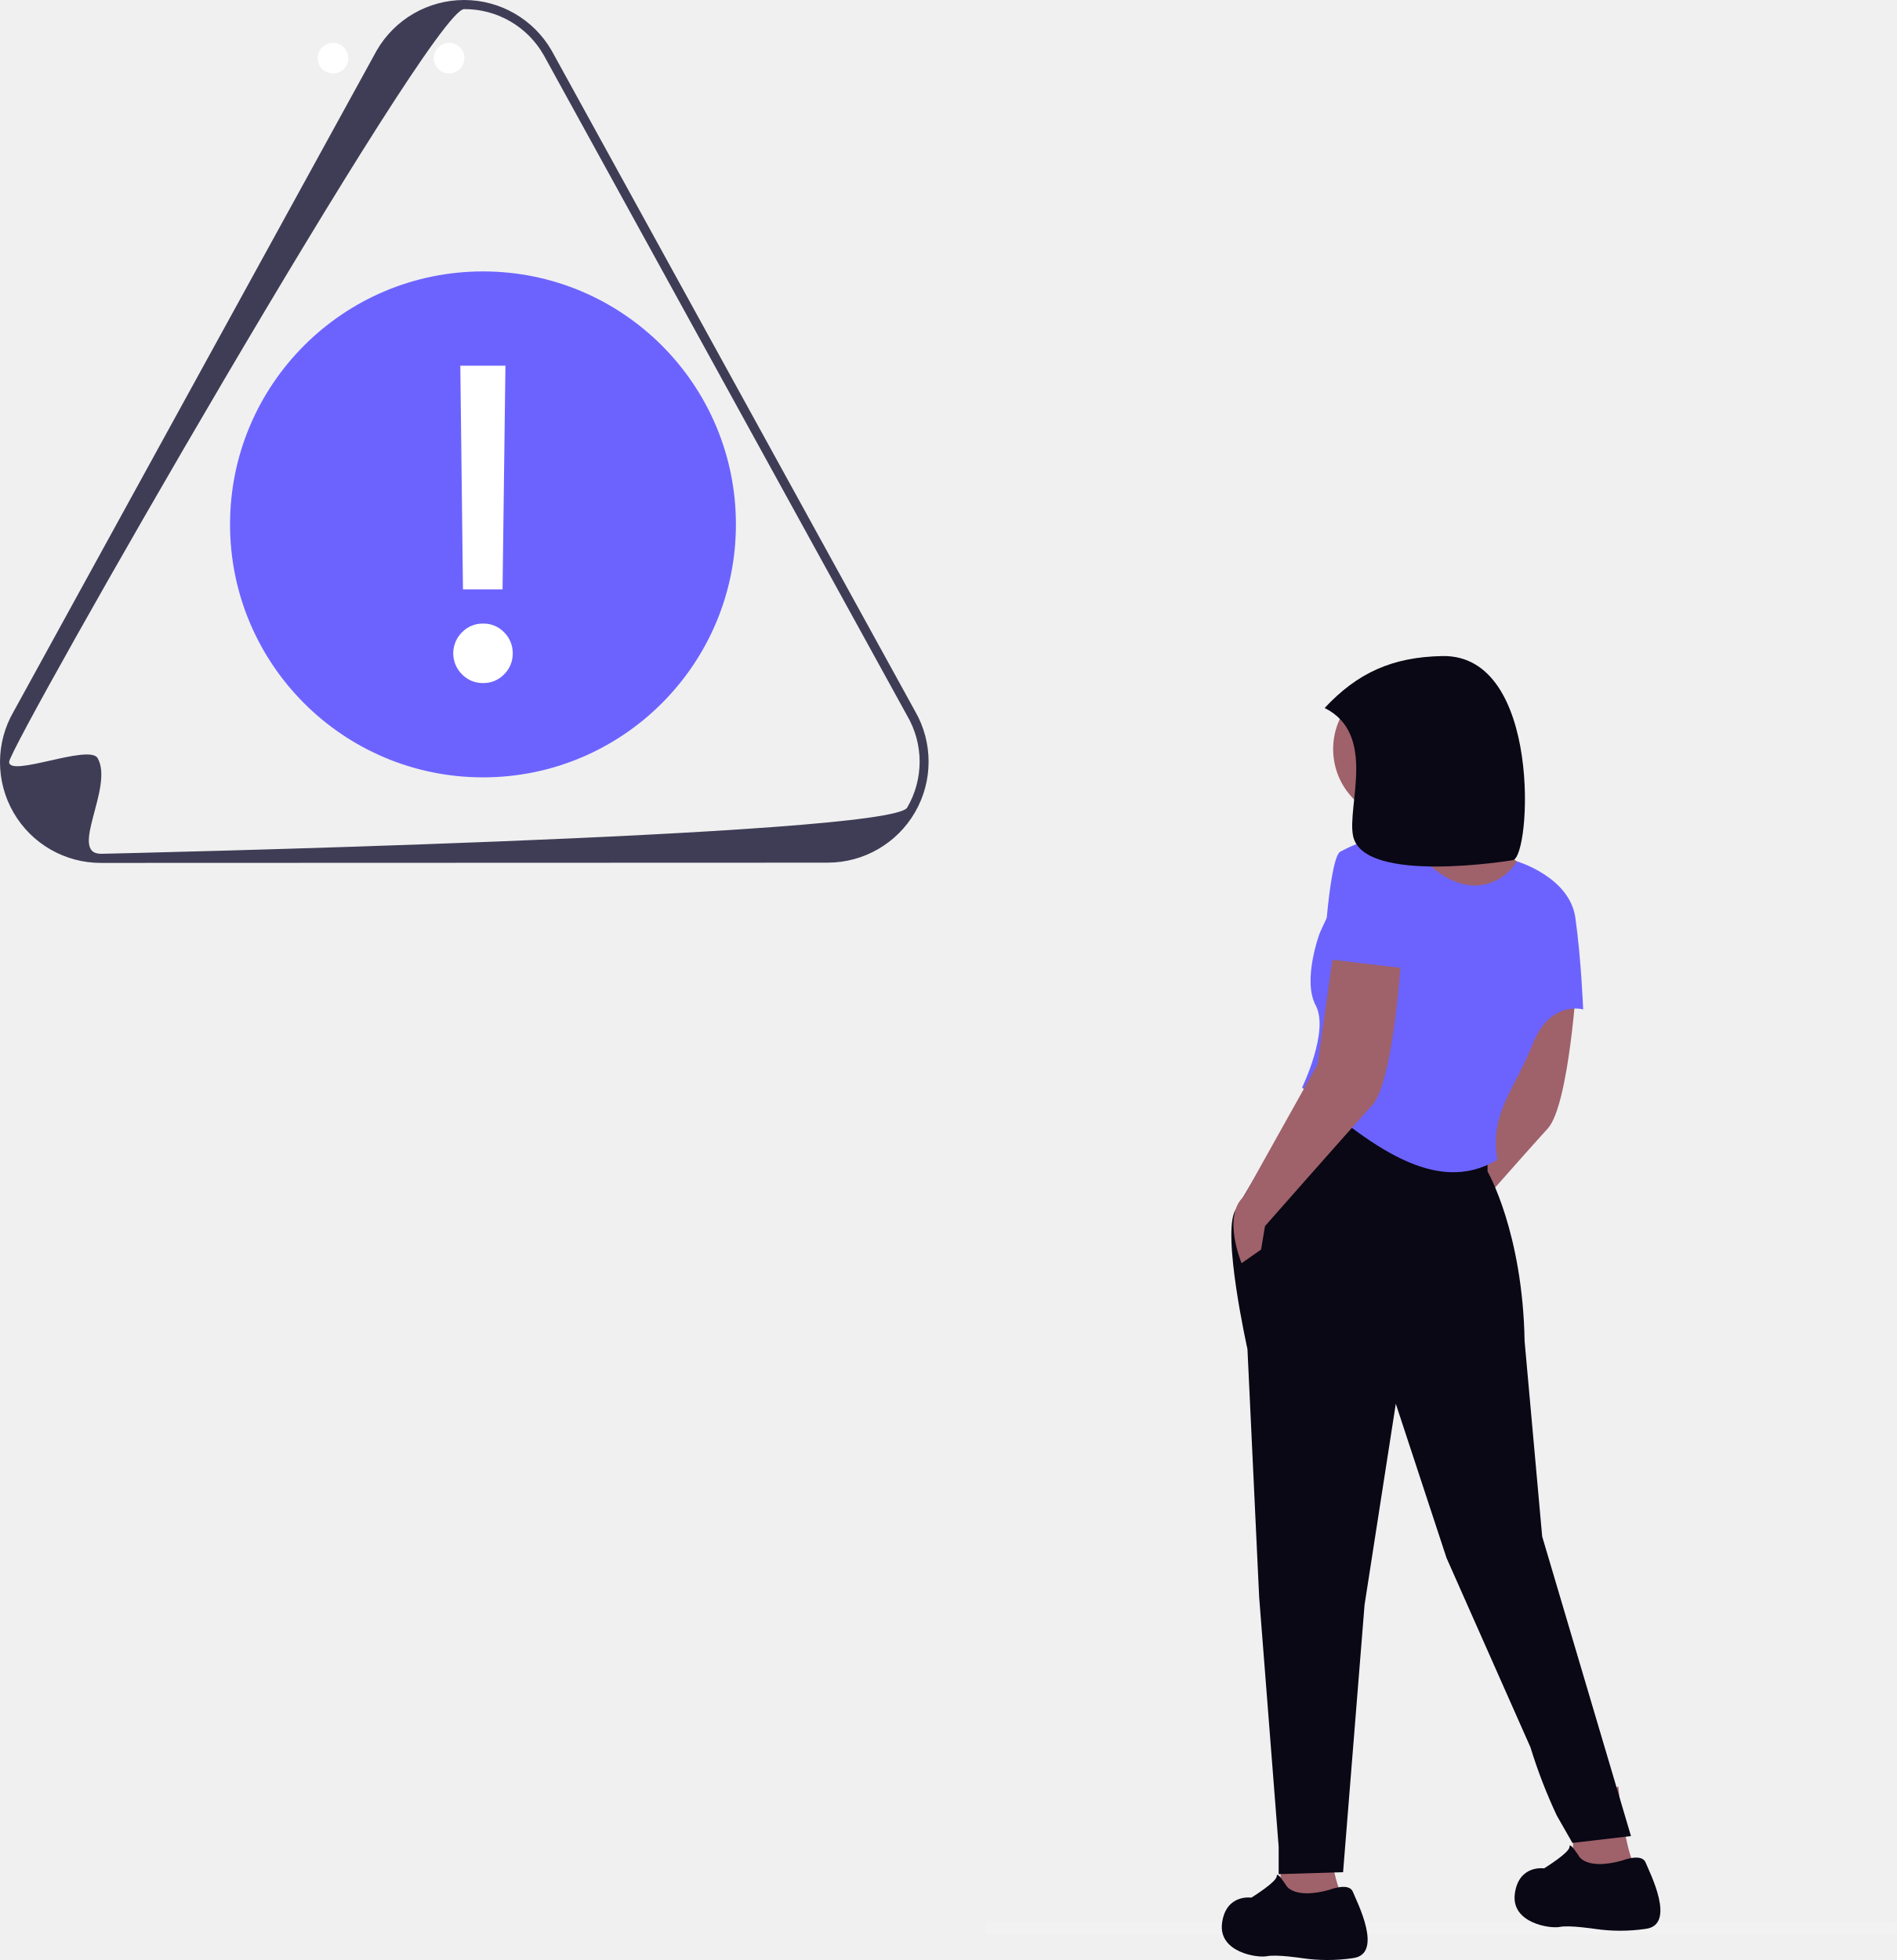
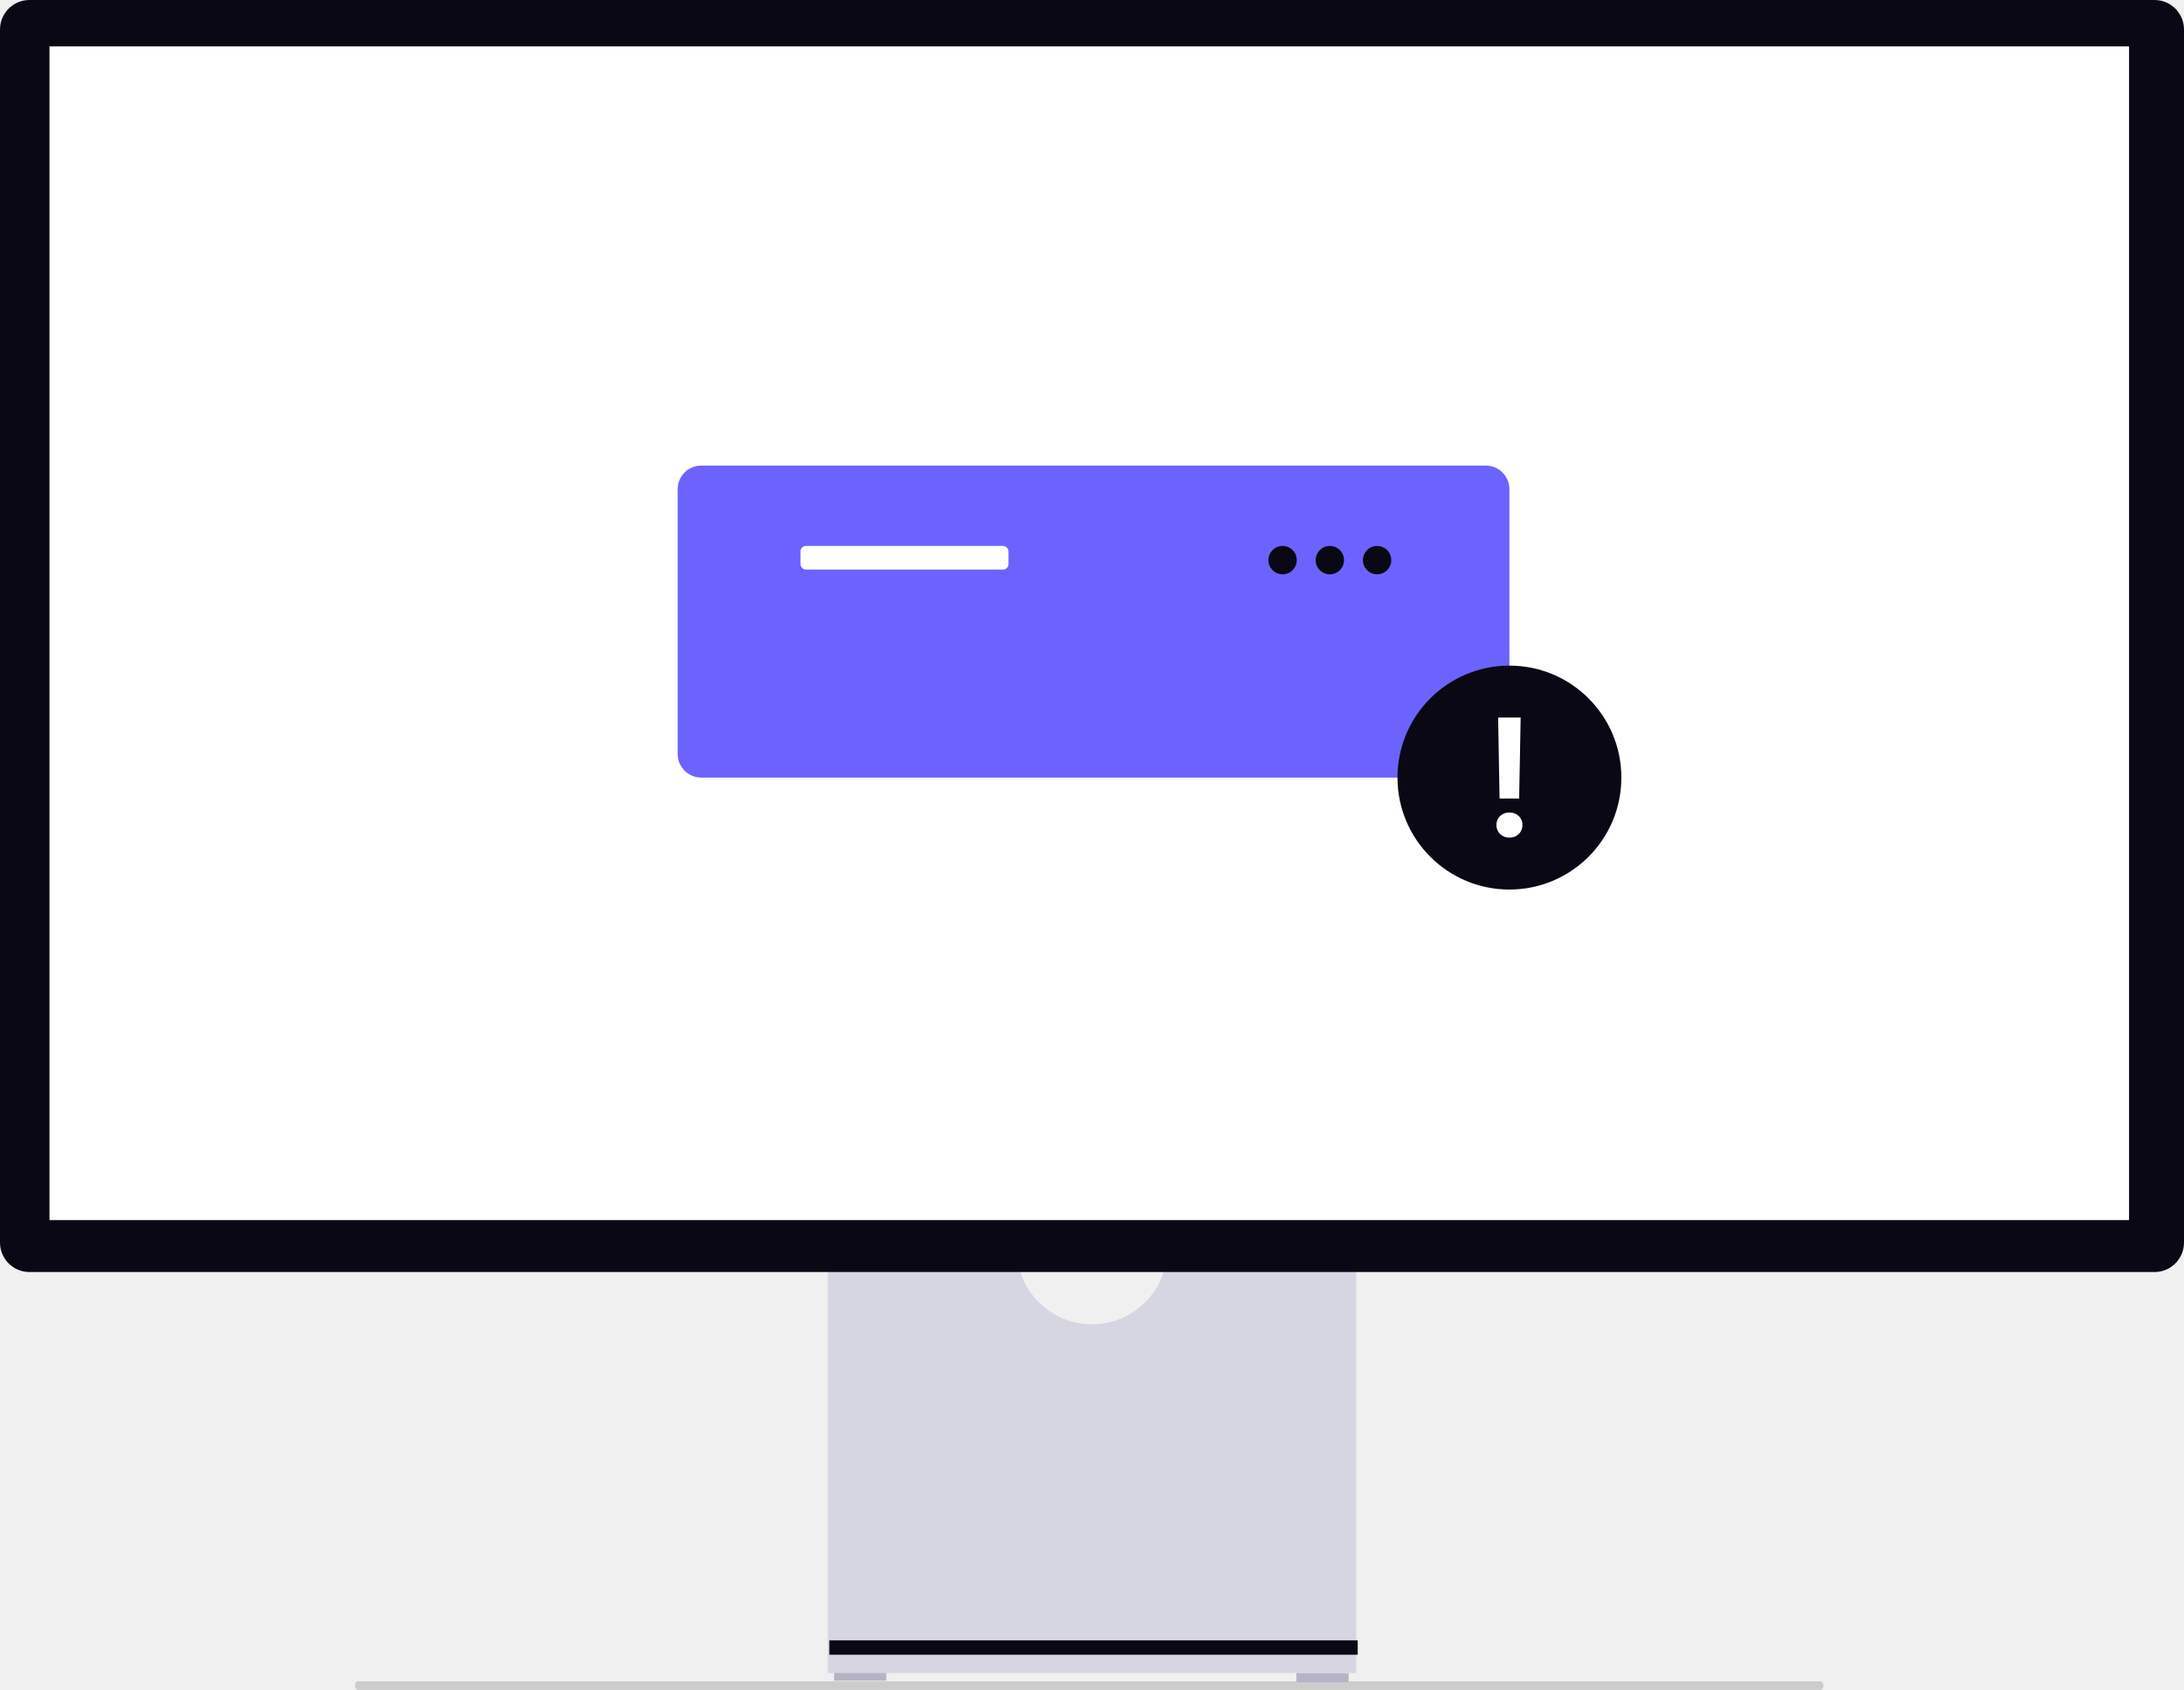
- <svg xmlns="http://www.w3.org/2000/svg" width="774.305" height="799.978" viewBox="0 0 774.305 799.978" role="img" artist="Katerina Limpitsouni" source="https://undraw.co/">
-   <g transform="translate(-480.785 -126.107)">
-     <path d="M372.058,436.637c-.054,1.211-.436,2.052-.837,2.052H.828c-.389,0-.75-.816-.812-1.988-.08-1.5.3-2.791.775-2.791H371.283C371.752,433.91,372.125,435.159,372.058,436.637Z" transform="translate(883.025 476.924)" fill="#f2f2f2" />
-     <circle cx="6.243" cy="6.243" r="6.243" transform="translate(610.472 143.589)" fill="#fff" />
-     <circle cx="6.243" cy="6.243" r="6.243" transform="translate(634.171 143.589)" fill="#fff" />
-     <circle cx="6.243" cy="6.243" r="6.243" transform="translate(657.865 143.589)" fill="#fff" />
-     <g transform="translate(979.538 393.873)">
-       <path d="M290.3,427.631l-7.171,50.991L252.856,532.8c-8.769,7.967-.8,27.09-.8,27.09l7.966-5.574,1.594-9.561s35.057-39.837,43.821-49.4,11.952-62.145,11.952-62.145Z" transform="translate(-172.367 -302.527)" fill="#9f616a" />
-       <path d="M230.32,718.909s-1.594,18.325-.8,23.105,24.7-.8,24.7-.8c-3.984-7.967-6.375-31.869-6.375-31.869Z" transform="translate(-85.997 -248.008)" fill="#9f616a" />
-       <path d="M331.191,721.752s-2.39,25.5-1.594,30.276,24.7-.8,24.7-.8c-3.984-7.967-6.375-31.87-6.375-31.87Z" transform="translate(-305.585 -246.069)" fill="#9f616a" />
-       <ellipse cx="28.979" cy="28.979" rx="28.979" ry="28.979" transform="translate(45.453 8.996)" fill="#9f616a" />
-       <path d="M256.4,381.062c4.781,6.375,2.39,17.529,2.39,17.529s48.6,56.575,57.366,56.575,7.171-39.838,7.171-39.838S310.576,400.194,303.405,397s-19.919-37.447-19.919-37.447S251.616,374.687,256.4,381.062Z" transform="translate(-186.968 -315.7)" fill="#9f616a" />
-       <path d="M263.172,468.362l-31.187,52.389c-5.691,9.365,4.9,56.765,4.9,56.765L241.661,678.7l7.967,101.957v11.154l26.292-.8,8.769-109.128,12.748-82.064,20.715,62.94,34.259,77.283a211.817,211.817,0,0,0,10.758,27.873l6.375,11.154,23.9-2.793L357.194,654l-7.17-79.671c-.8-44.617-15.134-69.316-15.134-69.316v-9.561Z" transform="translate(-226.411 -294.644)" fill="#090814" />
-       <path d="M246.644,734.114s-3.984-6.375-3.984-3.984S232.3,738.9,232.3,738.9s-10.358-1.594-11.952,10.358S234.692,763.6,238.675,762.8s14.342.8,14.342.8a71.1,71.1,0,0,0,20.715,0c12.748-1.594,1.594-23.105,0-27.09s-9.561-.8-9.561-.8C249.831,739.69,246.644,734.114,246.644,734.114Z" transform="translate(-100.728 -244.09)" fill="#090814" />
-       <path d="M346.777,744.124s-3.984-6.373-3.984-3.984-10.358,8.769-10.358,8.769-10.358-1.594-11.952,10.358,14.342,14.342,18.325,13.544,14.342.8,14.342.8a71.1,71.1,0,0,0,20.715,0c12.748-1.594,1.594-23.105,0-27.09s-9.561-.8-9.561-.8C349.964,749.7,346.777,744.124,346.777,744.124Z" transform="translate(-320.372 -242.154)" fill="#090814" />
-       <path d="M295.259,392.387c-19.919-20.715-41.43,31.073-41.43,31.073s-7.171,19.122-1.594,29.48-5.577,33.463-5.577,33.463c27.285,23.227,54.475,44.695,79.674,29.48-3.187-19.122,7.171-28.682,14.342-47.007s20.715-14.342,20.715-14.342-.8-20.715-3.187-37.447-23.9-23.013-23.9-23.013C330.4,401.08,315.178,413.1,295.259,392.387Z" transform="translate(-213.878 -310.294)" fill="#6c63ff" />
-       <path d="M350.3,419.631l-7.171,50.991L312.856,524.8c-8.769,7.967-.8,27.09-.8,27.09l7.966-5.574,1.594-9.561s35.057-39.838,43.821-49.4,11.952-62.145,11.952-62.145Z" transform="translate(-303.982 -304.076)" fill="#9f616a" />
-       <path d="M306.933,434.238l33.463,3.984s2.39-39.037-2.663-48.8-23.63.99-23.63.99C309.324,391.214,306.933,434.238,306.933,434.238Z" transform="translate(-265.391 -310.715)" fill="#6c63ff" />
-       <path d="M266.567,344.011c21.431,10.711,9.066,39.956,11.6,52.227,4.143,20.1,65.236,9.885,65.236,9.885,7.433-1.337,11.963-84.033-28.743-83.307C294.137,323.188,279.94,329.7,266.567,344.011Z" transform="translate(-224.577 -322.812)" fill="#090814" />
+ <svg xmlns="http://www.w3.org/2000/svg" width="799.031" height="618.112" viewBox="0 0 799.031 618.112" role="img" artist="Katerina Limpitsouni" source="https://undraw.co/">
+   <g transform="translate(-893 -197)">
+     <path d="M15.18,488.763c0,.872.478,1.573,1.073,1.573h535.1c.6,0,1.073-.7,1.073-1.573s-.478-1.573-1.073-1.573H16.253C15.658,487.191,15.18,487.891,15.18,488.763Z" transform="translate(1007.711 324.776)" fill="#ccc" />
+     <rect width="19.105" height="3.371" transform="translate(1198.162 808.354)" fill="#b6b3c5" />
+     <rect width="19.105" height="3.371" transform="translate(1367.295 808.917)" fill="#b6b3c5" />
+     <path d="M352.955,370.945a27.529,27.529,0,0,1-54.321,0H229.146V521.536h193.3V370.945Z" transform="translate(966.721 287.378)" fill="#d6d6e3" />
+     <rect width="193.296" height="5.242" transform="translate(1196.43 796.983)" fill="#090814" />
+     <path d="M788.255,487.17H10.776A10.788,10.788,0,0,1,0,476.394V32.688A10.788,10.788,0,0,1,10.776,21.911H788.255a10.789,10.789,0,0,1,10.776,10.776V476.394a10.789,10.789,0,0,1-10.776,10.776Z" transform="translate(893 175.089)" fill="#090814" />
+     <rect width="760.822" height="429.297" transform="translate(911.104 213.968)" fill="#fff" />
+     <g transform="translate(20.477 16.308)">
+       <path d="M604.463,379.271H317.442a8.655,8.655,0,0,1-8.645-8.645V273.8a8.655,8.655,0,0,1,8.645-8.645H604.463a8.655,8.655,0,0,1,8.645,8.645v96.826a8.655,8.655,0,0,1-8.645,8.645Z" transform="translate(811.648 85.826)" fill="#6c63ff" />
+       <rect width="76.078" height="8.645" rx="2" transform="translate(1165.4 380.374)" fill="#fff" />
+       <ellipse cx="5.187" cy="5.187" rx="5.187" ry="5.187" transform="translate(1336.576 380.374)" fill="#090814" />
+       <ellipse cx="5.187" cy="5.187" rx="5.187" ry="5.187" transform="translate(1353.865 380.374)" fill="#090814" />
+       <ellipse cx="5.187" cy="5.187" rx="5.187" ry="5.187" transform="translate(1371.156 380.374)" fill="#090814" />
    </g>
-     <g transform="translate(480.785 126.107)">
-       <path d="M407.949,579.206l-296.571.1A41.125,41.125,0,0,1,75.665,517.5L223.856,247.726a41.215,41.215,0,0,1,71.386-.025l148.4,269.7a41.214,41.214,0,0,1-35.69,61.8h0ZM73.813,538.1c0,6.442,32.725-7.44,36.115-1.572,6.782,11.736-12.107,39.062,1.448,39.057,0,0,322.261-7.12,329.035-18.861a37.111,37.111,0,0,0-.014-37.495L292,249.529a37.1,37.1,0,0,0-32.458-18.7c-13.549,0-185.729,300.833-185.73,307.277h0Z" transform="translate(-70.085 -227.107)" fill="#3f3d56" />
-       <g transform="translate(93.908 110.78)">
-         <circle cx="103.25" cy="103.25" r="103.25" fill="#6c63ff" />
-         <path d="M13.347,7.97,12.264-83.3H30.682L29.508,7.97Zm8.216,38.255a11.746,11.746,0,0,1-8.622-3.566,12.1,12.1,0,0,1,0-17.154,11.746,11.746,0,0,1,8.622-3.566,11.6,11.6,0,0,1,8.577,3.566,11.822,11.822,0,0,1,3.521,8.622A11.716,11.716,0,0,1,30.14,42.66,11.6,11.6,0,0,1,21.563,46.226Z" transform="translate(81.734 121.789)" fill="#fff" />
-       </g>
-     </g>
+     <ellipse cx="40.952" cy="40.952" rx="40.952" ry="40.952" transform="translate(1404.281 440.452)" fill="#090814" />
+     <path d="M10.863-57.7l-.524-29.6h8.246l-.554,29.6Zm3.613,14.307a4.7,4.7,0,0,1-3.409-1.3,4.368,4.368,0,0,1-1.34-3.278,4.39,4.39,0,0,1,1.34-3.322,4.732,4.732,0,0,1,3.409-1.282,4.732,4.732,0,0,1,3.409,1.282,4.39,4.39,0,0,1,1.34,3.322,4.368,4.368,0,0,1-1.34,3.278A4.7,4.7,0,0,1,14.476-43.394Z" transform="translate(1430.76 546.754)" fill="#fff" />
  </g>
</svg>
